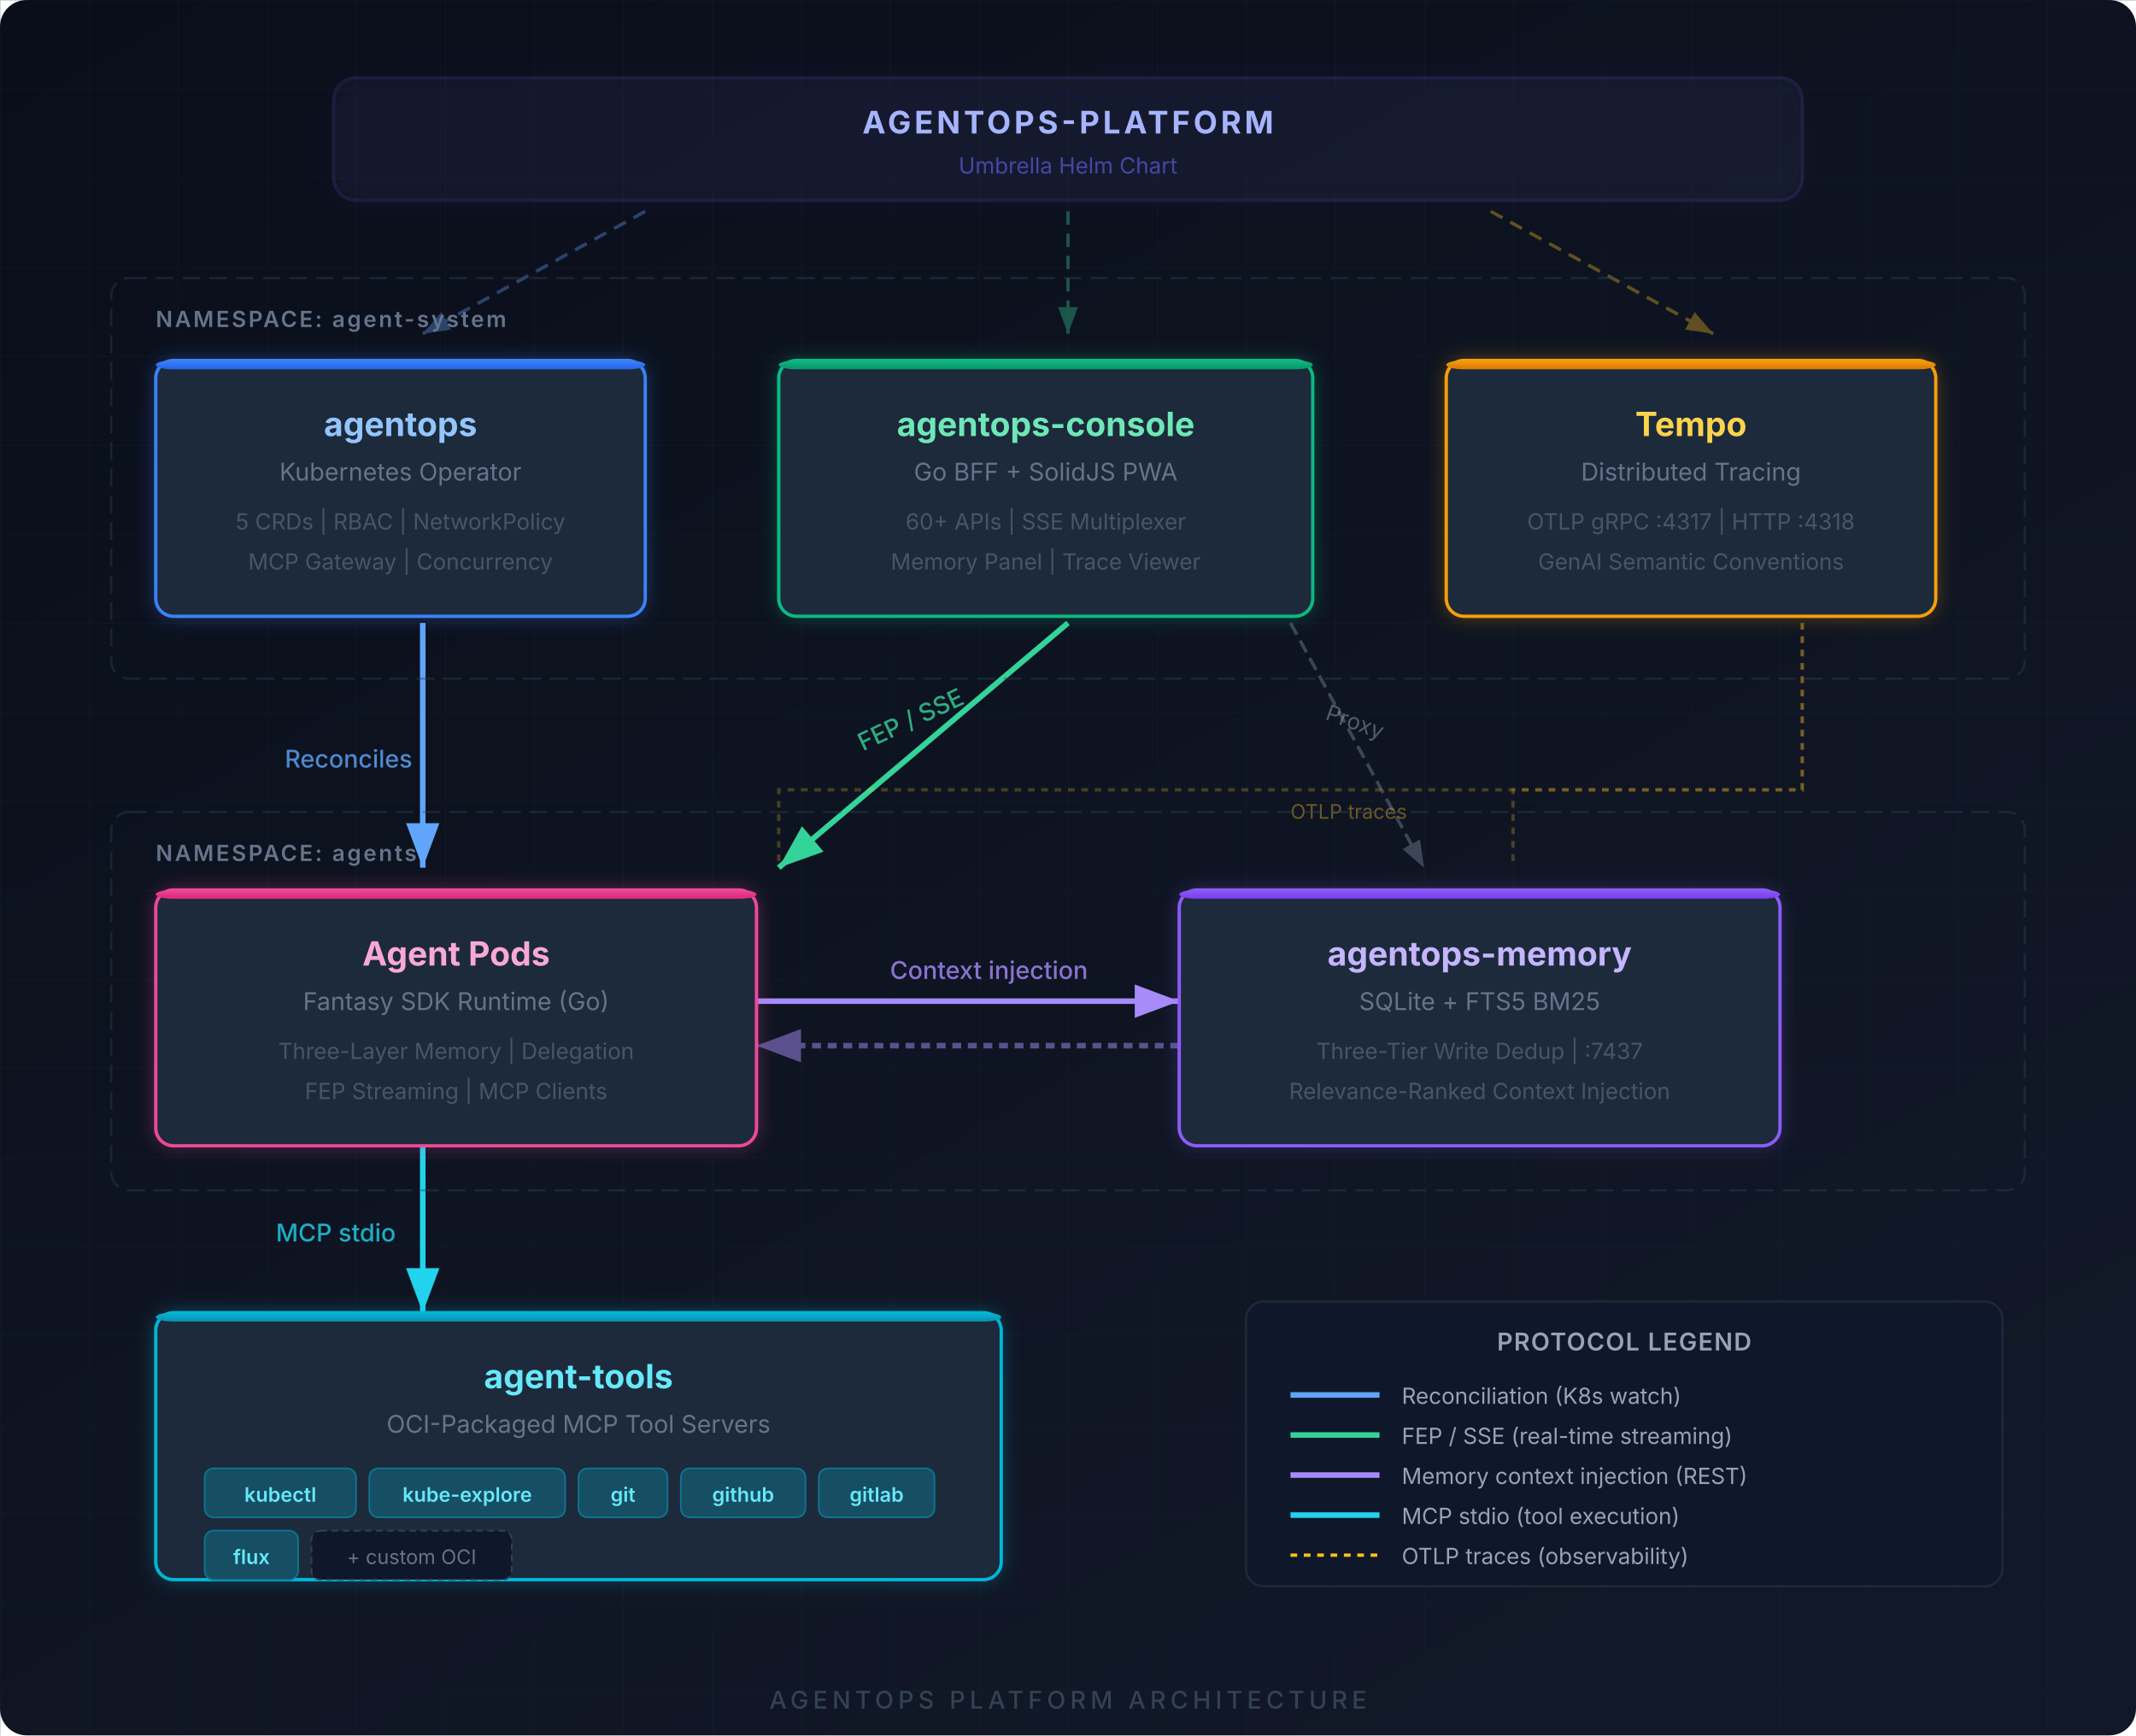
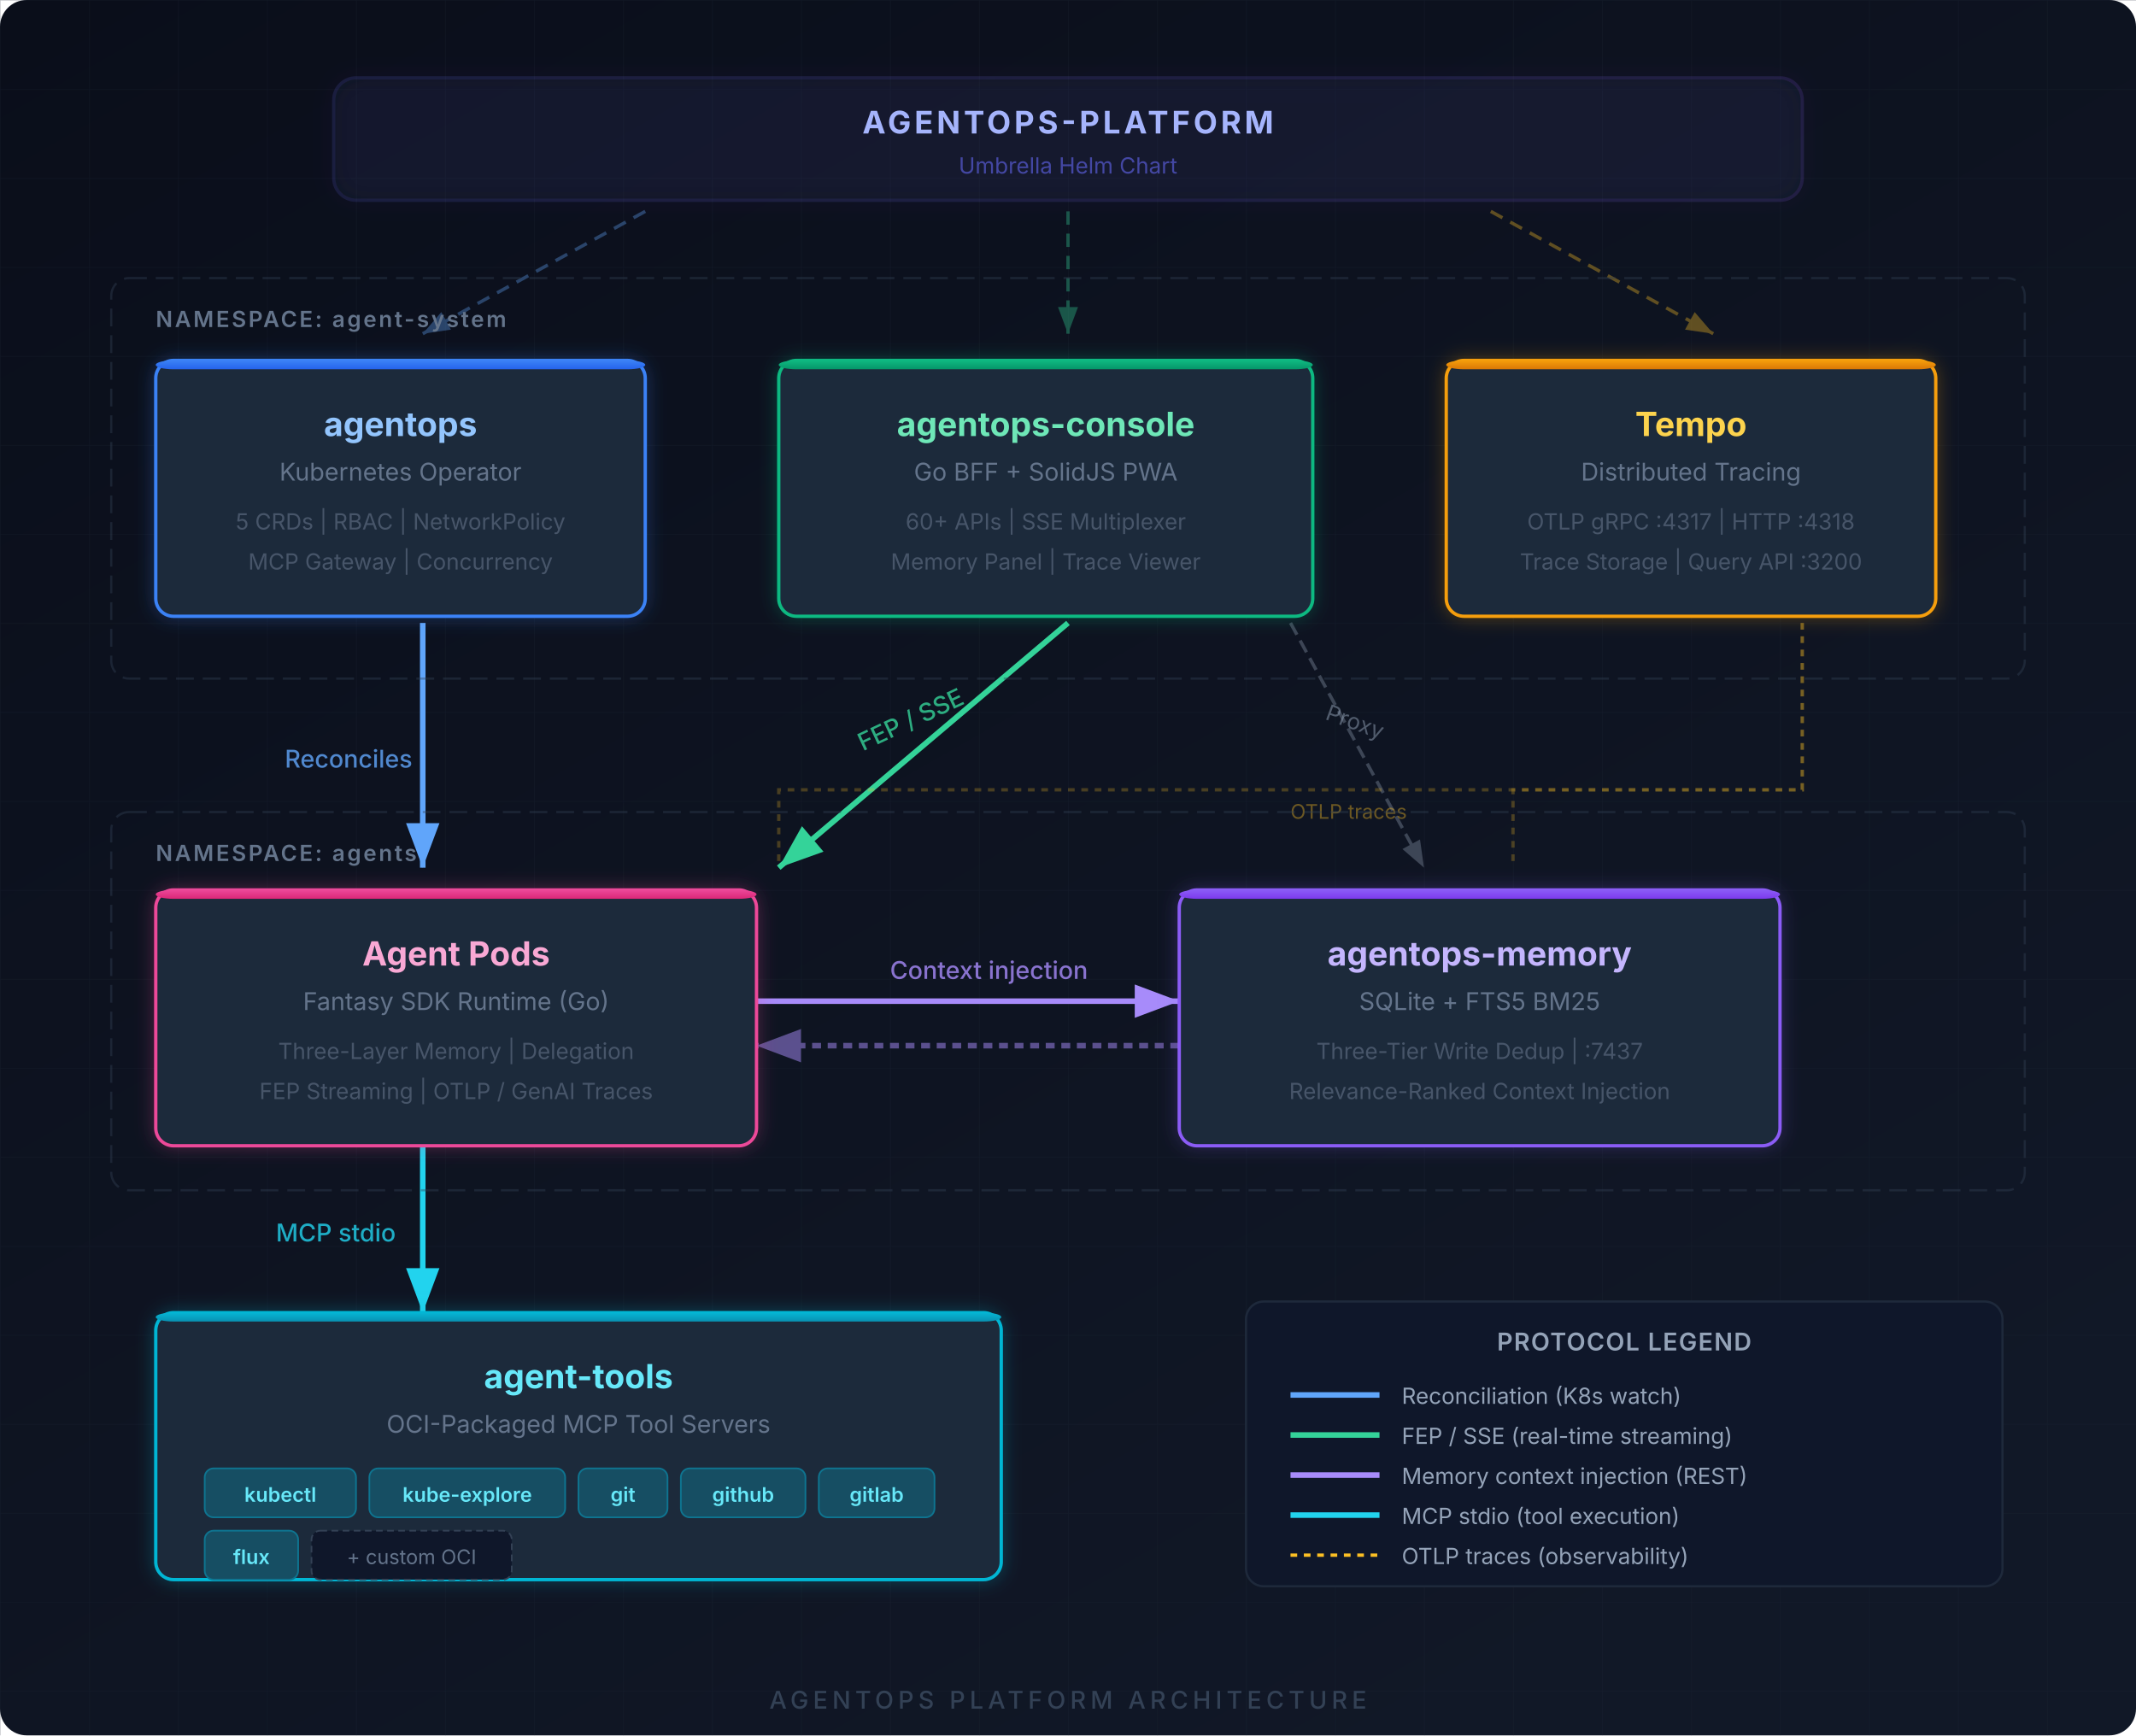
<svg xmlns="http://www.w3.org/2000/svg" viewBox="0 0 960 780" font-family="'Geist', 'Inter', system-ui, -apple-system, sans-serif">
  <defs>
    <linearGradient id="bgGrad" x1="0" y1="0" x2="0.7" y2="1">
      <stop offset="0%" stop-color="#0a0e1a" />
      <stop offset="100%" stop-color="#111827" />
    </linearGradient>
    <pattern id="grid" width="40" height="40" patternUnits="userSpaceOnUse">
      <path d="M 40 0 L 0 0 0 40" fill="none" stroke="#1e293b" stroke-width="0.5" opacity="0.3" />
    </pattern>
    <linearGradient id="platformGrad" x1="0" y1="0" x2="1" y2="0">
      <stop offset="0%" stop-color="#6366f1" />
      <stop offset="100%" stop-color="#8b5cf6" />
    </linearGradient>
    <linearGradient id="operatorGrad" x1="0" y1="0" x2="0" y2="1">
      <stop offset="0%" stop-color="#3b82f6" />
      <stop offset="100%" stop-color="#2563eb" />
    </linearGradient>
    <linearGradient id="consoleGrad" x1="0" y1="0" x2="0" y2="1">
      <stop offset="0%" stop-color="#10b981" />
      <stop offset="100%" stop-color="#059669" />
    </linearGradient>
    <linearGradient id="tempoGrad" x1="0" y1="0" x2="0" y2="1">
      <stop offset="0%" stop-color="#f59e0b" />
      <stop offset="100%" stop-color="#d97706" />
    </linearGradient>
    <linearGradient id="runtimeGrad" x1="0" y1="0" x2="0" y2="1">
      <stop offset="0%" stop-color="#ec4899" />
      <stop offset="100%" stop-color="#db2777" />
    </linearGradient>
    <linearGradient id="memoryGrad" x1="0" y1="0" x2="0" y2="1">
      <stop offset="0%" stop-color="#8b5cf6" />
      <stop offset="100%" stop-color="#7c3aed" />
    </linearGradient>
    <linearGradient id="toolsGrad" x1="0" y1="0" x2="0" y2="1">
      <stop offset="0%" stop-color="#06b6d4" />
      <stop offset="100%" stop-color="#0891b2" />
    </linearGradient>
    <filter id="glow-operator" x="-20%" y="-20%" width="140%" height="140%">
      <feGaussianBlur stdDeviation="4" result="blur" />
      <feFlood flood-color="#3b82f6" flood-opacity="0.3" />
      <feComposite in2="blur" operator="in" />
      <feMerge>
        <feMergeNode />
        <feMergeNode in="SourceGraphic" />
      </feMerge>
    </filter>
    <filter id="glow-console" x="-20%" y="-20%" width="140%" height="140%">
      <feGaussianBlur stdDeviation="4" result="blur" />
      <feFlood flood-color="#10b981" flood-opacity="0.3" />
      <feComposite in2="blur" operator="in" />
      <feMerge>
        <feMergeNode />
        <feMergeNode in="SourceGraphic" />
      </feMerge>
    </filter>
    <filter id="glow-tempo" x="-20%" y="-20%" width="140%" height="140%">
      <feGaussianBlur stdDeviation="4" result="blur" />
      <feFlood flood-color="#f59e0b" flood-opacity="0.3" />
      <feComposite in2="blur" operator="in" />
      <feMerge>
        <feMergeNode />
        <feMergeNode in="SourceGraphic" />
      </feMerge>
    </filter>
    <filter id="glow-runtime" x="-20%" y="-20%" width="140%" height="140%">
      <feGaussianBlur stdDeviation="4" result="blur" />
      <feFlood flood-color="#ec4899" flood-opacity="0.3" />
      <feComposite in2="blur" operator="in" />
      <feMerge>
        <feMergeNode />
        <feMergeNode in="SourceGraphic" />
      </feMerge>
    </filter>
    <filter id="glow-memory" x="-20%" y="-20%" width="140%" height="140%">
      <feGaussianBlur stdDeviation="4" result="blur" />
      <feFlood flood-color="#8b5cf6" flood-opacity="0.25" />
      <feComposite in2="blur" operator="in" />
      <feMerge>
        <feMergeNode />
        <feMergeNode in="SourceGraphic" />
      </feMerge>
    </filter>
    <filter id="glow-tools" x="-20%" y="-20%" width="140%" height="140%">
      <feGaussianBlur stdDeviation="4" result="blur" />
      <feFlood flood-color="#06b6d4" flood-opacity="0.3" />
      <feComposite in2="blur" operator="in" />
      <feMerge>
        <feMergeNode />
        <feMergeNode in="SourceGraphic" />
      </feMerge>
    </filter>
    <filter id="glow-platform" x="-20%" y="-20%" width="140%" height="140%">
      <feGaussianBlur stdDeviation="6" result="blur" />
      <feFlood flood-color="#8b5cf6" flood-opacity="0.25" />
      <feComposite in2="blur" operator="in" />
      <feMerge>
        <feMergeNode />
        <feMergeNode in="SourceGraphic" />
      </feMerge>
    </filter>
    <marker id="arrow-blue" markerWidth="8" markerHeight="6" refX="8" refY="3" orient="auto" markerUnits="strokeWidth">
      <path d="M0,0 L8,3 L0,6 Z" fill="#60a5fa" />
    </marker>
    <marker id="arrow-green" markerWidth="8" markerHeight="6" refX="8" refY="3" orient="auto" markerUnits="strokeWidth">
      <path d="M0,0 L8,3 L0,6 Z" fill="#34d399" />
    </marker>
    <marker id="arrow-violet" markerWidth="8" markerHeight="6" refX="8" refY="3" orient="auto" markerUnits="strokeWidth">
      <path d="M0,0 L8,3 L0,6 Z" fill="#a78bfa" />
    </marker>
    <marker id="arrow-cyan" markerWidth="8" markerHeight="6" refX="8" refY="3" orient="auto" markerUnits="strokeWidth">
      <path d="M0,0 L8,3 L0,6 Z" fill="#22d3ee" />
    </marker>
    <marker id="arrow-amber" markerWidth="8" markerHeight="6" refX="8" refY="3" orient="auto" markerUnits="strokeWidth">
      <path d="M0,0 L8,3 L0,6 Z" fill="#fbbf24" />
    </marker>
    <marker id="arrow-gray" markerWidth="8" markerHeight="6" refX="8" refY="3" orient="auto" markerUnits="strokeWidth">
      <path d="M0,0 L8,3 L0,6 Z" fill="#94a3b8" />
    </marker>
  </defs>
  <rect width="960" height="780" fill="url(#bgGrad)" rx="12" />
  <rect width="960" height="780" fill="url(#grid)" />
  <path d="M 290 95 L 190 150" stroke="#60a5fa" stroke-width="1.5" fill="none" stroke-dasharray="6,4" opacity="0.35" marker-end="url(#arrow-blue)" />
  <path d="M 480 95 L 480 150" stroke="#34d399" stroke-width="1.5" fill="none" stroke-dasharray="6,4" opacity="0.35" marker-end="url(#arrow-green)" />
  <path d="M 670 95 L 770 150" stroke="#fbbf24" stroke-width="1.5" fill="none" stroke-dasharray="6,4" opacity="0.35" marker-end="url(#arrow-amber)" />
  <path d="M 190 280 L 190 390" stroke="#60a5fa" stroke-width="2.5" fill="none" marker-end="url(#arrow-blue)" />
  <text x="128" y="345" fill="#60a5fa" font-size="11" font-weight="500" opacity="0.8">Reconciles</text>
  <path d="M 480 280 L 350 390" stroke="#34d399" stroke-width="2.5" fill="none" marker-end="url(#arrow-green)" />
  <text x="385" y="325" fill="#34d399" font-size="11" font-weight="500" opacity="0.8" transform="rotate(-25, 415, 325)">FEP / SSE</text>
  <path d="M 580 280 L 640 390" stroke="#94a3b8" stroke-width="1.5" fill="none" stroke-dasharray="6,3" opacity="0.35" marker-end="url(#arrow-gray)" />
  <text x="594" y="330" fill="#94a3b8" font-size="10" opacity="0.5" transform="rotate(20, 614, 330)">Proxy</text>
  <path d="M 340 450 L 530 450" stroke="#a78bfa" stroke-width="2.5" fill="none" marker-end="url(#arrow-violet)" />
  <path d="M 530 470 L 340 470" stroke="#a78bfa" stroke-width="2.5" fill="none" stroke-dasharray="4,3" opacity="0.5" marker-end="url(#arrow-violet)" />
  <text x="400" y="440" fill="#a78bfa" font-size="11" font-weight="500" opacity="0.8">Context injection</text>
  <path d="M 190 510 L 190 590" stroke="#22d3ee" stroke-width="2.5" fill="none" marker-end="url(#arrow-cyan)" />
  <text x="124" y="558" fill="#22d3ee" font-size="11" font-weight="500" opacity="0.8">MCP stdio</text>
  <path d="M 810 280 L 810 355 L 350 355 L 350 390" stroke="#fbbf24" stroke-width="1.5" fill="none" stroke-dasharray="3,3" opacity="0.25" />
  <path d="M 810 280 L 810 355 L 680 355 L 680 390" stroke="#fbbf24" stroke-width="1.5" fill="none" stroke-dasharray="3,3" opacity="0.25" />
  <text x="580" y="368" fill="#fbbf24" font-size="9" opacity="0.4">OTLP traces</text>
  <g filter="url(#glow-platform)">
    <rect x="150" y="35" rx="10" ry="10" width="660" height="55" fill="#1e293b" opacity="0.15" stroke="url(#platformGrad)" stroke-width="1.5" />
  </g>
  <text x="480" y="60" text-anchor="middle" fill="#a5b4fc" font-size="14" font-weight="700" letter-spacing="1.5">AGENTOPS-PLATFORM</text>
  <text x="480" y="78" text-anchor="middle" fill="#6366f1" font-size="10" opacity="0.6">Umbrella Helm Chart</text>
  <rect x="50" y="125" rx="8" ry="8" width="860" height="180" fill="none" stroke="#334155" stroke-width="1" stroke-dasharray="8,4" opacity="0.4" />
  <text x="70" y="147" fill="#64748b" font-size="10" font-weight="600" letter-spacing="1">NAMESPACE: agent-system</text>
  <g filter="url(#glow-operator)">
    <rect x="70" y="162" rx="8" ry="8" width="220" height="115" fill="#1e293b" stroke="#3b82f6" stroke-width="1.5" />
  </g>
  <rect x="70" y="162" rx="8" ry="8" width="220" height="4" fill="url(#operatorGrad)" />
  <text x="180" y="196" text-anchor="middle" fill="#93c5fd" font-size="15" font-weight="700">agentops</text>
  <text x="180" y="216" text-anchor="middle" fill="#64748b" font-size="11">Kubernetes Operator</text>
  <text x="180" y="238" text-anchor="middle" fill="#475569" font-size="10">5 CRDs  |  RBAC  |  NetworkPolicy</text>
  <text x="180" y="256" text-anchor="middle" fill="#475569" font-size="10">MCP Gateway  |  Concurrency</text>
  <g filter="url(#glow-console)">
    <rect x="350" y="162" rx="8" ry="8" width="240" height="115" fill="#1e293b" stroke="#10b981" stroke-width="1.5" />
  </g>
  <rect x="350" y="162" rx="8" ry="8" width="240" height="4" fill="url(#consoleGrad)" />
  <text x="470" y="196" text-anchor="middle" fill="#6ee7b7" font-size="15" font-weight="700">agentops-console</text>
  <text x="470" y="216" text-anchor="middle" fill="#64748b" font-size="11">Go BFF + SolidJS PWA</text>
  <text x="470" y="238" text-anchor="middle" fill="#475569" font-size="10">60+ APIs  |  SSE Multiplexer</text>
  <text x="470" y="256" text-anchor="middle" fill="#475569" font-size="10">Memory Panel  |  Trace Viewer</text>
  <g filter="url(#glow-tempo)">
    <rect x="650" y="162" rx="8" ry="8" width="220" height="115" fill="#1e293b" stroke="#f59e0b" stroke-width="1.5" />
  </g>
  <rect x="650" y="162" rx="8" ry="8" width="220" height="4" fill="url(#tempoGrad)" />
  <text x="760" y="196" text-anchor="middle" fill="#fcd34d" font-size="15" font-weight="700">Tempo</text>
  <text x="760" y="216" text-anchor="middle" fill="#64748b" font-size="11">Distributed Tracing</text>
  <text x="760" y="238" text-anchor="middle" fill="#475569" font-size="10">OTLP gRPC :4317  |  HTTP :4318</text>
-   <text x="760" y="256" text-anchor="middle" fill="#475569" font-size="10">GenAI Semantic Conventions</text>
+   <text x="760" y="256" text-anchor="middle" fill="#475569" font-size="10">Trace Storage  |  Query API :3200</text>
  <rect x="50" y="365" rx="8" ry="8" width="860" height="170" fill="none" stroke="#334155" stroke-width="1" stroke-dasharray="8,4" opacity="0.4" />
  <text x="70" y="387" fill="#64748b" font-size="10" font-weight="600" letter-spacing="1">NAMESPACE: agents</text>
  <g filter="url(#glow-runtime)">
    <rect x="70" y="400" rx="8" ry="8" width="270" height="115" fill="#1e293b" stroke="#ec4899" stroke-width="1.5" />
  </g>
  <rect x="70" y="400" rx="8" ry="8" width="270" height="4" fill="url(#runtimeGrad)" />
  <text x="205" y="434" text-anchor="middle" fill="#f9a8d4" font-size="15" font-weight="700">Agent Pods</text>
  <text x="205" y="454" text-anchor="middle" fill="#64748b" font-size="11">Fantasy SDK Runtime (Go)</text>
  <text x="205" y="476" text-anchor="middle" fill="#475569" font-size="10">Three-Layer Memory  |  Delegation</text>
-   <text x="205" y="494" text-anchor="middle" fill="#475569" font-size="10">FEP Streaming  |  MCP Clients</text>
+   <text x="205" y="494" text-anchor="middle" fill="#475569" font-size="10">FEP Streaming  |  OTLP / GenAI Traces</text>
  <g filter="url(#glow-memory)">
    <rect x="530" y="400" rx="8" ry="8" width="270" height="115" fill="#1e293b" stroke="#8b5cf6" stroke-width="1.5" />
  </g>
  <rect x="530" y="400" rx="8" ry="8" width="270" height="4" fill="url(#memoryGrad)" />
  <text x="665" y="434" text-anchor="middle" fill="#c4b5fd" font-size="15" font-weight="700">agentops-memory</text>
  <text x="665" y="454" text-anchor="middle" fill="#64748b" font-size="11">SQLite + FTS5 BM25</text>
  <text x="665" y="476" text-anchor="middle" fill="#475569" font-size="10">Three-Tier Write Dedup  |  :7437</text>
  <text x="665" y="494" text-anchor="middle" fill="#475569" font-size="10">Relevance-Ranked Context Injection</text>
  <g filter="url(#glow-tools)">
    <rect x="70" y="590" rx="8" ry="8" width="380" height="120" fill="#1e293b" stroke="#06b6d4" stroke-width="1.5" />
  </g>
  <rect x="70" y="590" rx="8" ry="8" width="380" height="4" fill="url(#toolsGrad)" />
  <text x="260" y="624" text-anchor="middle" fill="#67e8f9" font-size="15" font-weight="700">agent-tools</text>
  <text x="260" y="644" text-anchor="middle" fill="#64748b" font-size="11">OCI-Packaged MCP Tool Servers</text>
  <g transform="translate(92, 660)">
    <rect rx="4" ry="4" width="68" height="22" fill="#164e63" stroke="#0e7490" stroke-width="0.75" />
    <text x="34" y="15" text-anchor="middle" fill="#67e8f9" font-size="9" font-weight="600">kubectl</text>
  </g>
  <g transform="translate(166, 660)">
    <rect rx="4" ry="4" width="88" height="22" fill="#164e63" stroke="#0e7490" stroke-width="0.75" />
    <text x="44" y="15" text-anchor="middle" fill="#67e8f9" font-size="9" font-weight="600">kube-explore</text>
  </g>
  <g transform="translate(260, 660)">
    <rect rx="4" ry="4" width="40" height="22" fill="#164e63" stroke="#0e7490" stroke-width="0.75" />
    <text x="20" y="15" text-anchor="middle" fill="#67e8f9" font-size="9" font-weight="600">git</text>
  </g>
  <g transform="translate(306, 660)">
    <rect rx="4" ry="4" width="56" height="22" fill="#164e63" stroke="#0e7490" stroke-width="0.75" />
    <text x="28" y="15" text-anchor="middle" fill="#67e8f9" font-size="9" font-weight="600">github</text>
  </g>
  <g transform="translate(368, 660)">
    <rect rx="4" ry="4" width="52" height="22" fill="#164e63" stroke="#0e7490" stroke-width="0.75" />
    <text x="26" y="15" text-anchor="middle" fill="#67e8f9" font-size="9" font-weight="600">gitlab</text>
  </g>
  <g transform="translate(92, 688)">
    <rect rx="4" ry="4" width="42" height="22" fill="#164e63" stroke="#0e7490" stroke-width="0.75" />
    <text x="21" y="15" text-anchor="middle" fill="#67e8f9" font-size="9" font-weight="600">flux</text>
  </g>
  <g transform="translate(140, 688)">
    <rect rx="4" ry="4" width="90" height="22" fill="#0f172a" stroke="#334155" stroke-width="0.75" stroke-dasharray="3,2" />
    <text x="45" y="15" text-anchor="middle" fill="#64748b" font-size="9">+ custom OCI</text>
  </g>
  <g transform="translate(560, 585)">
    <rect rx="8" ry="8" width="340" height="128" fill="#0f172a" stroke="#1e293b" stroke-width="1" />
    <text x="170" y="22" text-anchor="middle" fill="#94a3b8" font-size="11" font-weight="600" letter-spacing="0.5">PROTOCOL LEGEND</text>
    <line x1="20" y1="42" x2="60" y2="42" stroke="#60a5fa" stroke-width="2.5" />
    <text x="70" y="46" fill="#94a3b8" font-size="10">Reconciliation (K8s watch)</text>
    <line x1="20" y1="60" x2="60" y2="60" stroke="#34d399" stroke-width="2.5" />
    <text x="70" y="64" fill="#94a3b8" font-size="10">FEP / SSE (real-time streaming)</text>
    <line x1="20" y1="78" x2="60" y2="78" stroke="#a78bfa" stroke-width="2.5" />
    <text x="70" y="82" fill="#94a3b8" font-size="10">Memory context injection (REST)</text>
    <line x1="20" y1="96" x2="60" y2="96" stroke="#22d3ee" stroke-width="2.5" />
    <text x="70" y="100" fill="#94a3b8" font-size="10">MCP stdio (tool execution)</text>
    <line x1="20" y1="114" x2="60" y2="114" stroke="#fbbf24" stroke-width="1.5" stroke-dasharray="3,3" />
    <text x="70" y="118" fill="#94a3b8" font-size="10">OTLP traces (observability)</text>
  </g>
  <text x="480" y="768" text-anchor="middle" fill="#334155" font-size="11" letter-spacing="2" font-weight="500">AGENTOPS PLATFORM ARCHITECTURE</text>
</svg>
